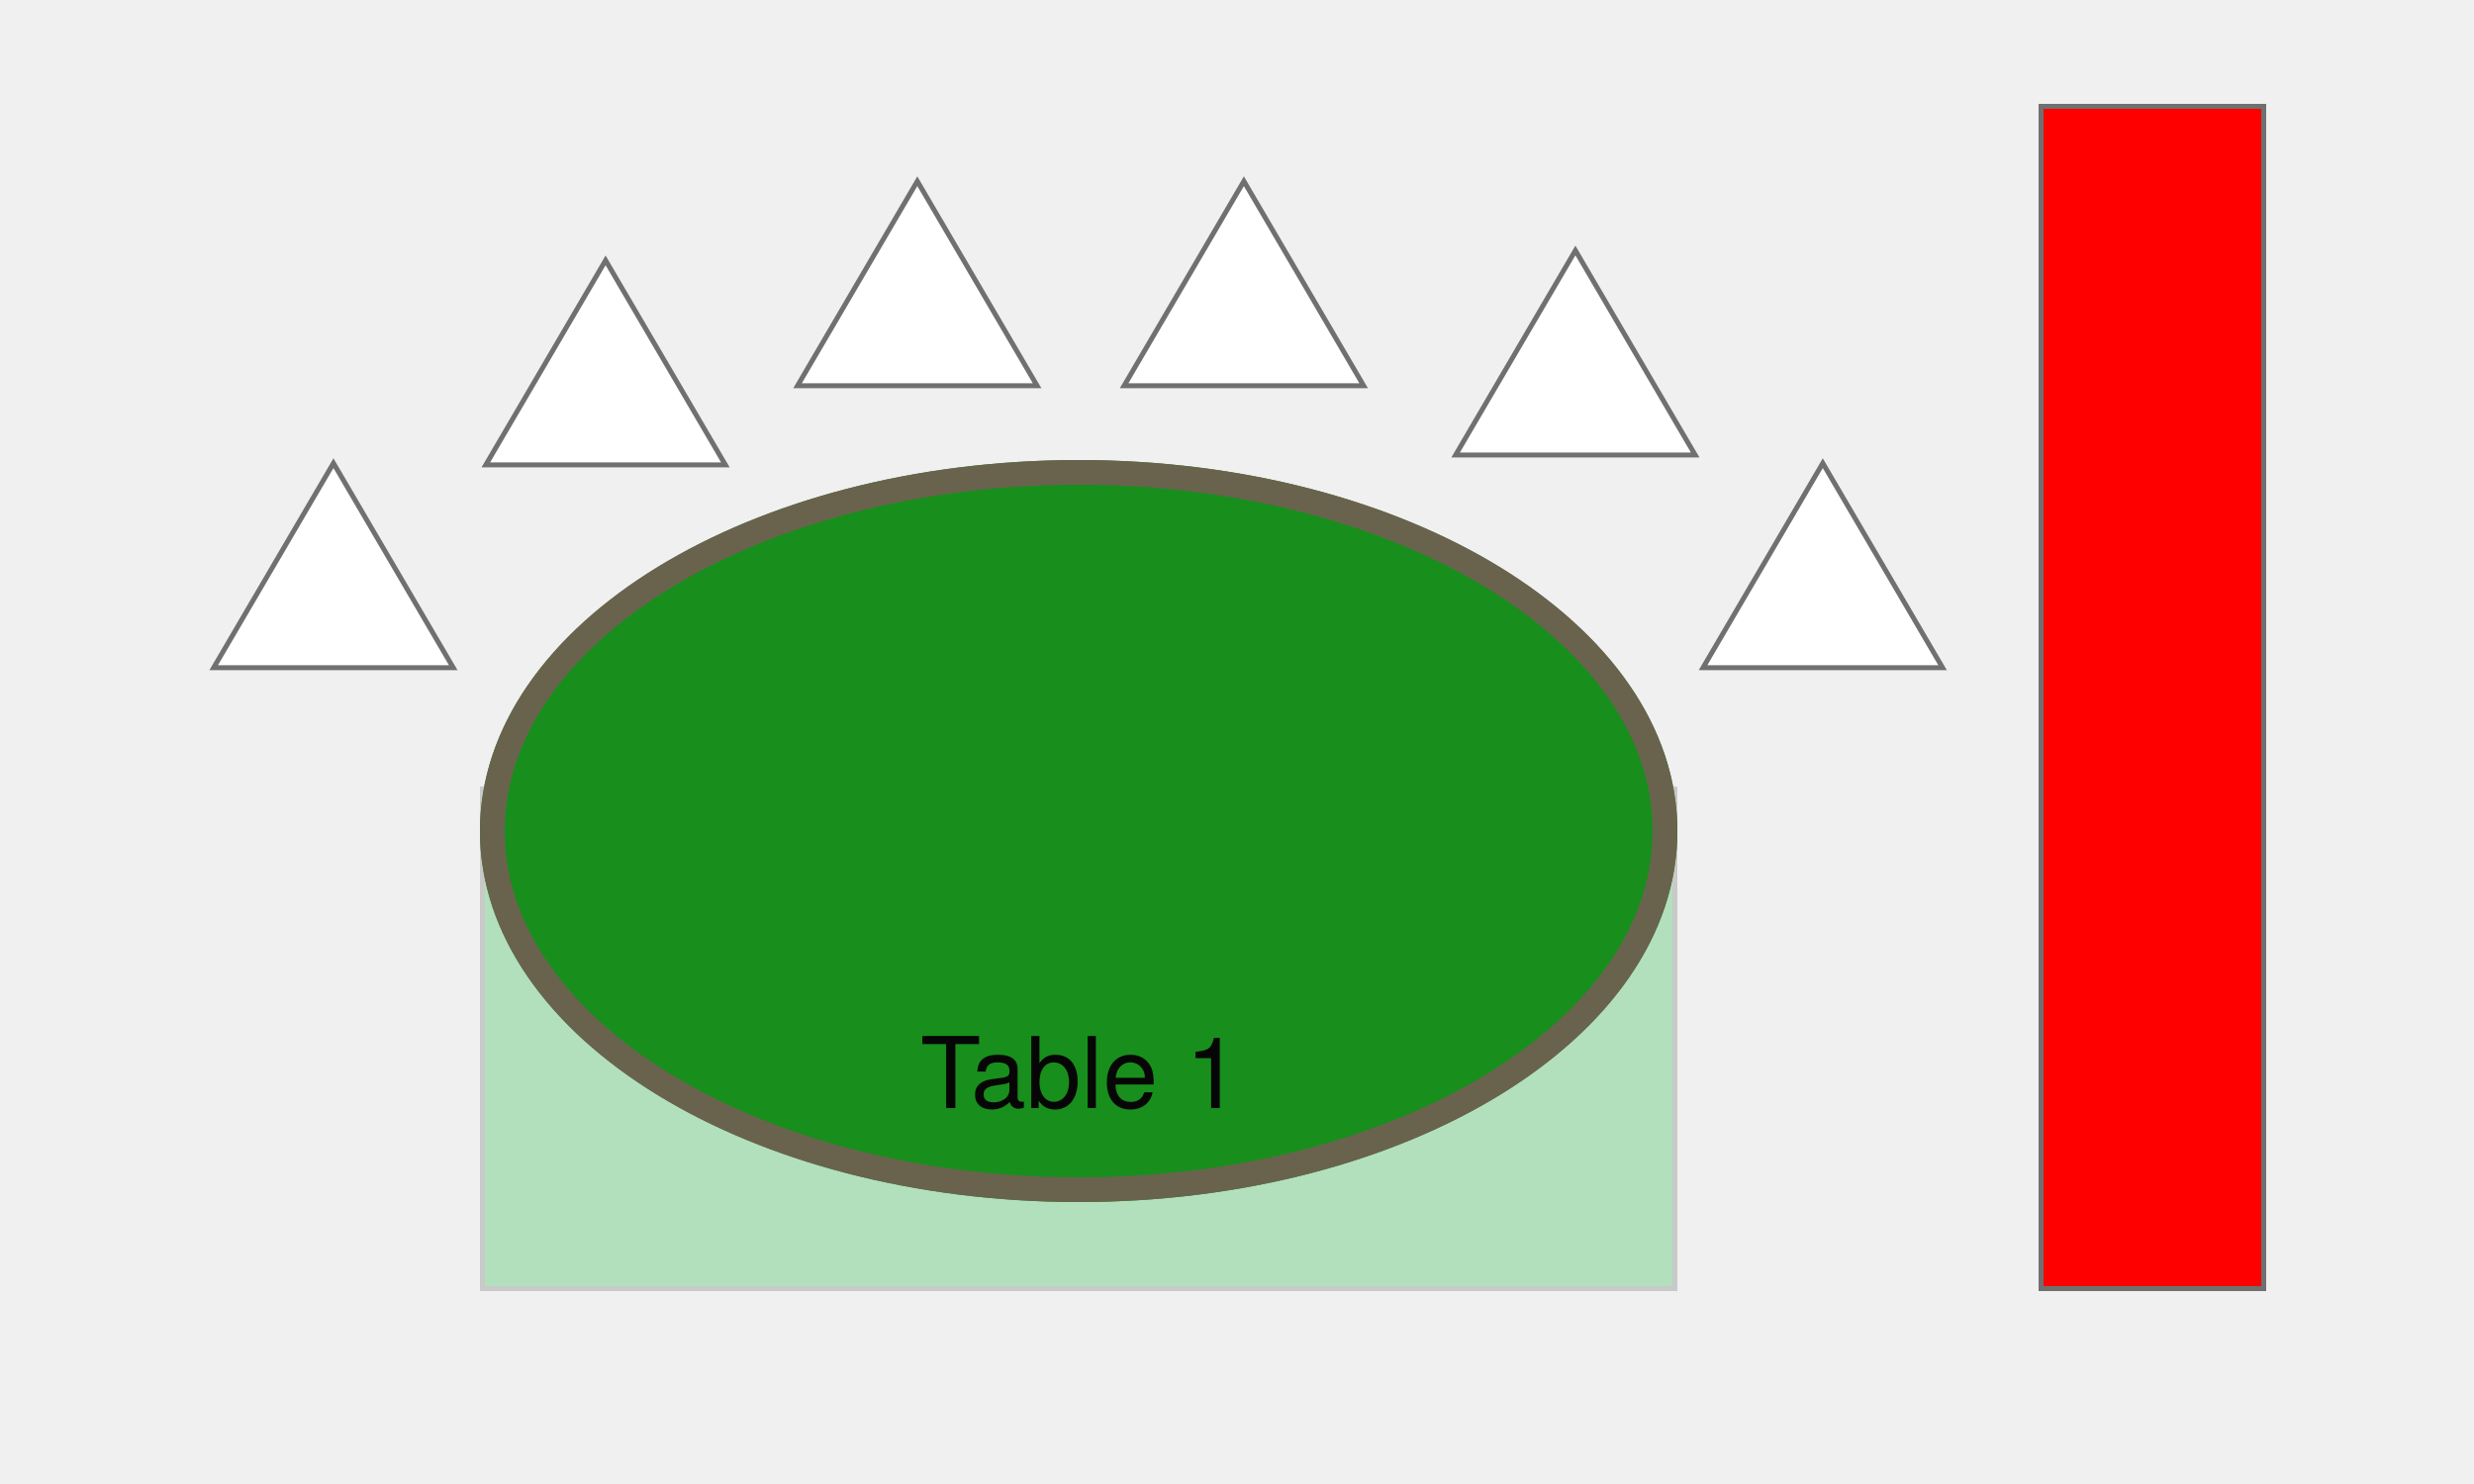
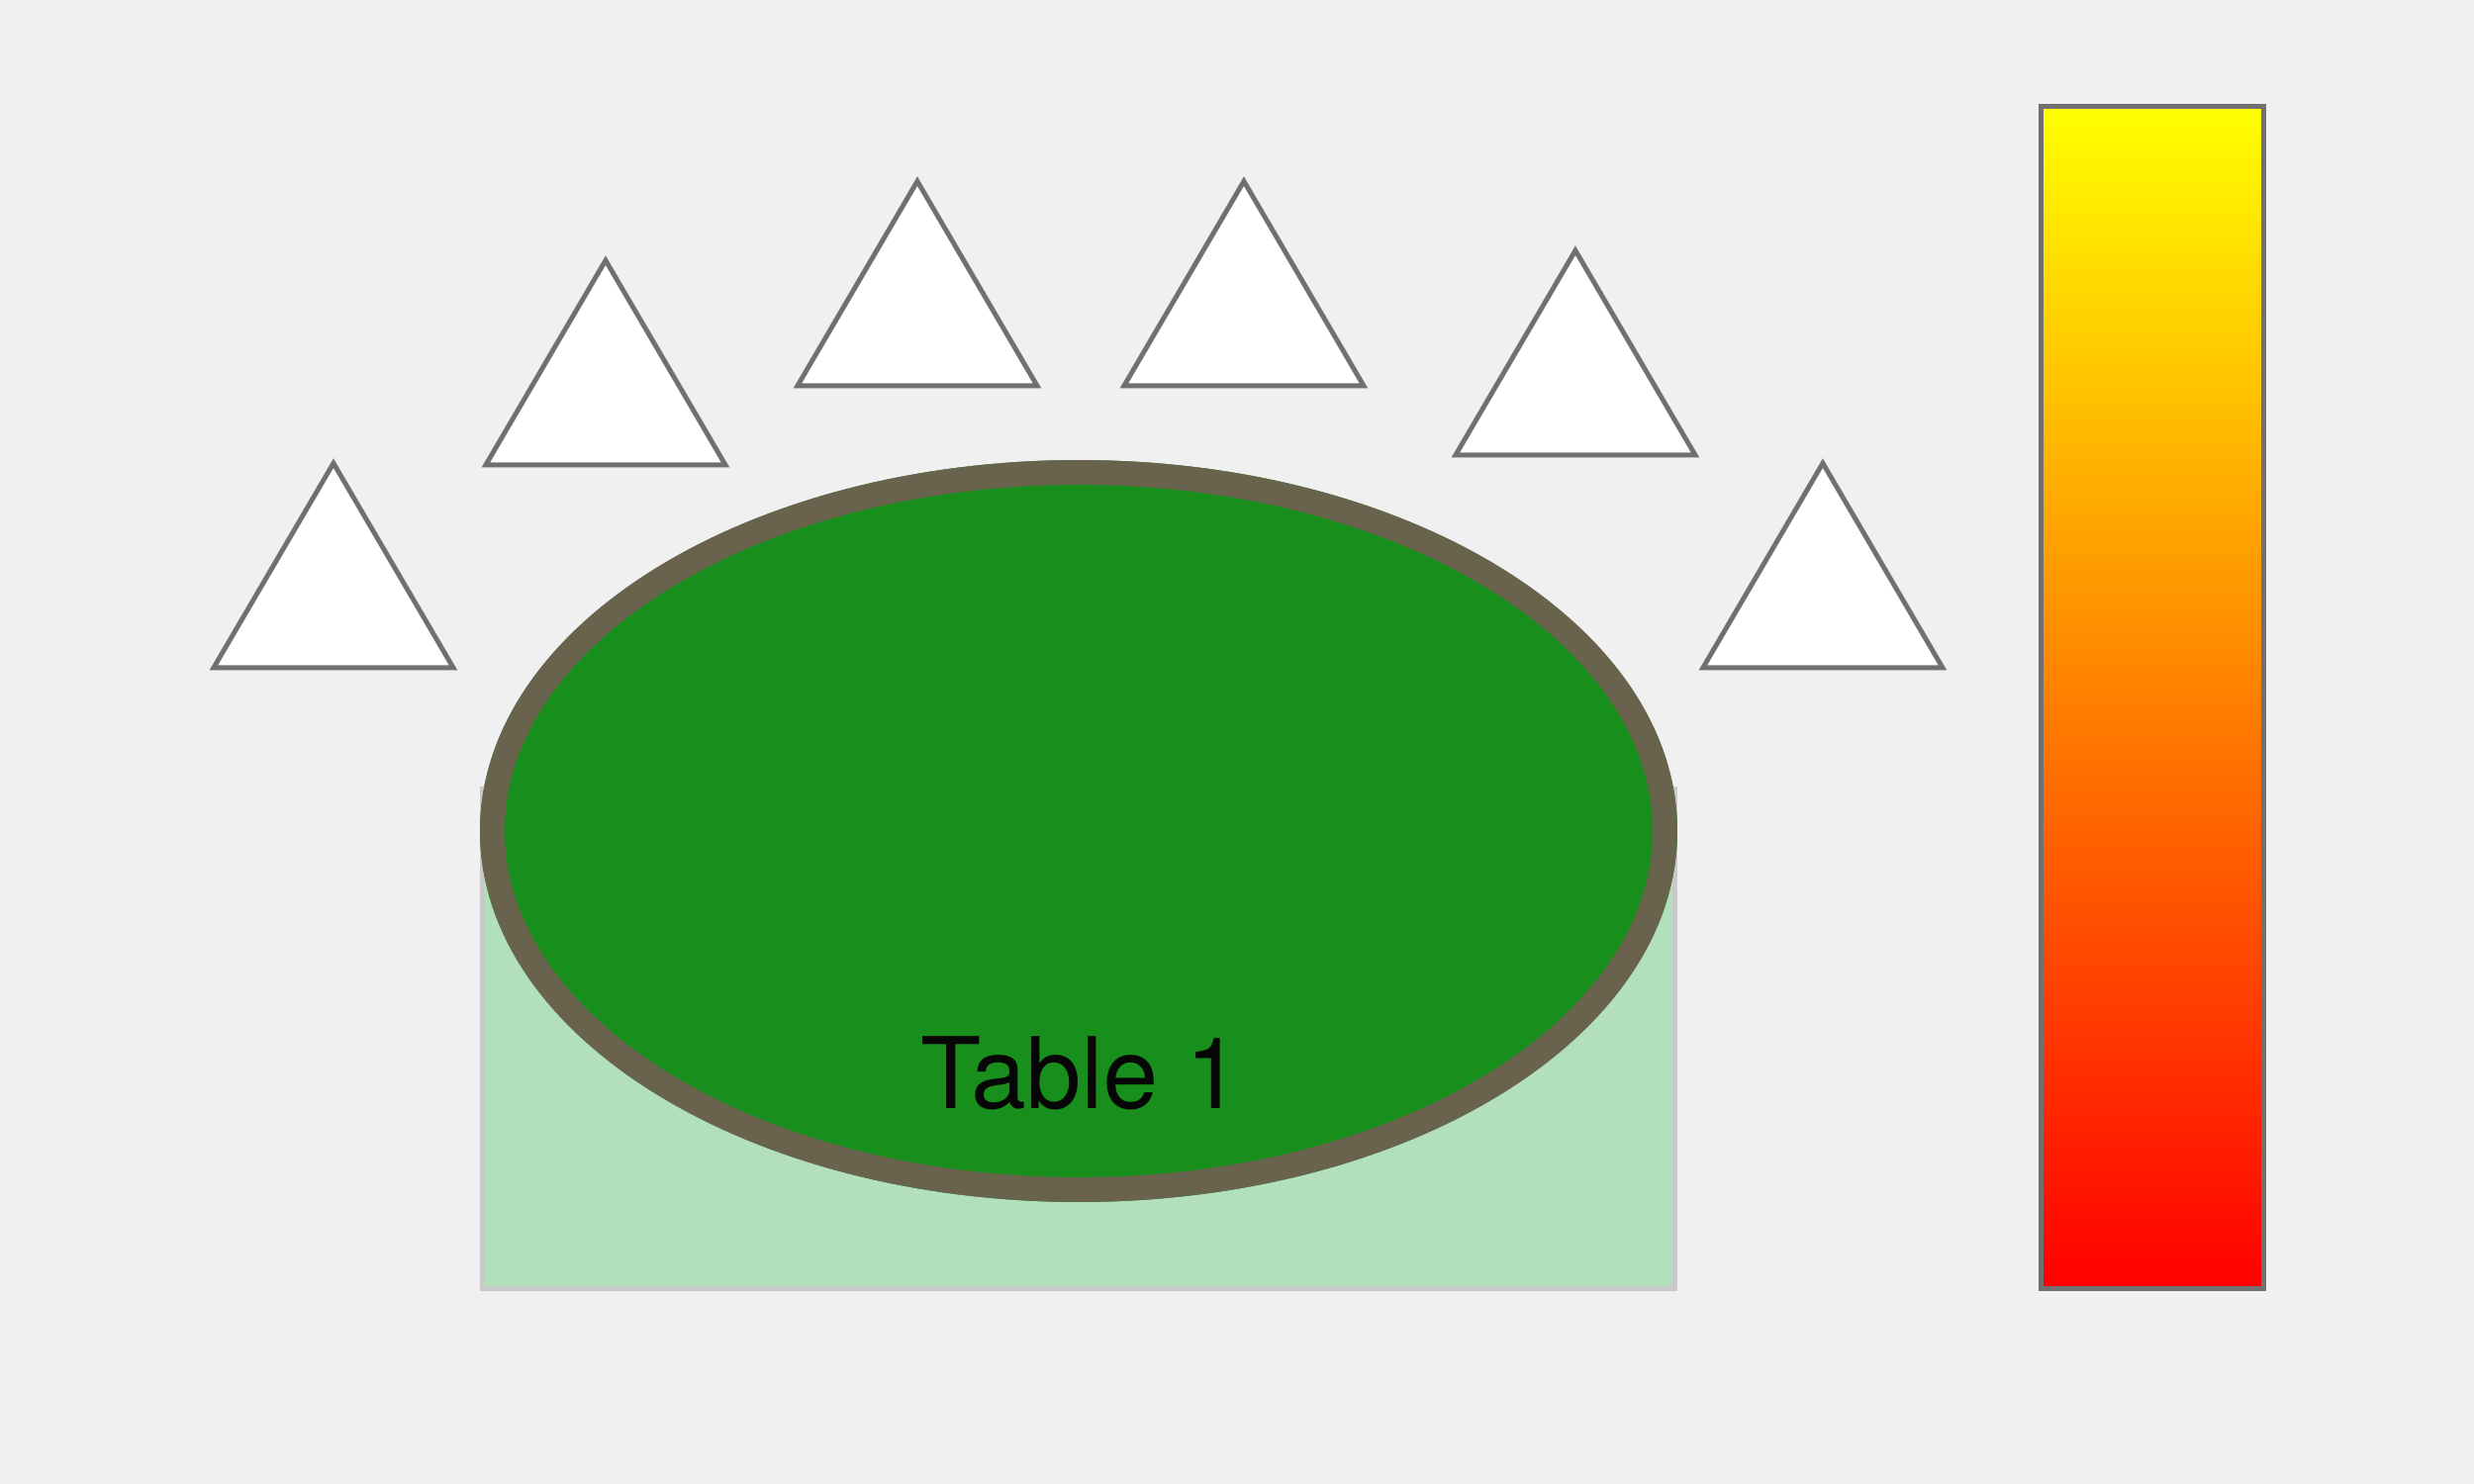
<svg xmlns="http://www.w3.org/2000/svg" width="500" height="300" viewBox="0 0 500 300">
  <defs>
    <style>
      .cls-1 {
        clip-path: url(#clip-Web_1280_1);
      }

      .cls-10, .cls-2, .cls-5 {
        fill: #fff;
      }

      .cls-2, .cls-3 {
        stroke: #707070;
      }

      .cls-3 {
        fill: #2bba47;
        opacity: 0.312;
      }

      .cls-4 {
        fill: #188e1c;
        stroke: #69634e;
        stroke-width: 5px;
      }

      .cls-6 {
        fill: #070606;
        font-size: 20px;
        font-family: HelveticaNeue, Helvetica Neue;
      }

      .cls-7, .cls-9 {
        stroke: none;
      }

      .cls-8 {
        fill: none
      }

      .cls-9 {
        fill: #707070;
      }

      .cls-10 {
        fill: url(#Gradient1);
      }
    </style>
    <linearGradient id="Gradient1" x1="0%" y1="0%" x2="0%" y2="100%">
      <stop class="stop1" offset="0%" stop-color="yellow" id="stop1" />
-       <stop class="stop2" offset="0%" stop-color="red" id="stop2" />
+       <stop class="stop2" offset="100%" stop-color="red" id="stop2" />
    </linearGradient>
    <clipPath id="clip-Web_1280_1">
      <rect width="500" height="300" />
    </clipPath>
  </defs>
  <g id="Web_1280_1" data-name="Web 1280 – 1" class="cls-1">
    <rect class="cls-8" width="500" height="300" />
    <g id="Gauge" class="cls-2" transform="translate(412 21)">
      <rect class="cls-7" width="46" height="240" />
      <rect class="cls-10" x="0.5" y="0.5" width="45" height="239" />
    </g>
    <g id="TableCase" class="cls-3" transform="translate(97 159)">
      <rect class="cls-7" width="242" height="102" />
      <rect class="cls-8" x="0.5" y="0.5" width="241" height="101" />
    </g>
    <g id="Table" class="cls-4" transform="translate(97 93)">
      <ellipse class="cls-7" cx="121" cy="75" rx="121" ry="75" />
      <ellipse class="cls-8" cx="121" cy="75" rx="118.5" ry="72.5" />
    </g>
    <g id="Patron6" class="cls-5" transform="translate(343.313 92.646)">
      <path class="cls-7" d="M 49.284 42.328 L 0.872 42.328 L 25.078 0.99 L 49.284 42.328 Z" />
      <path class="cls-9" d="M 25.078 1.979 L 1.744 41.828 L 48.412 41.828 L 25.078 1.979 M 25.078 -3.814697265625e-06 L 50.156 42.828 L -3.814697265625e-06 42.828 L 25.078 -3.814697265625e-06 Z" />
    </g>
    <g id="Patron5" class="cls-5" transform="translate(293.313 49.646)">
      <path class="cls-7" d="M 49.284 42.328 L 0.872 42.328 L 25.078 0.99 L 49.284 42.328 Z" />
      <path class="cls-9" d="M 25.078 1.979 L 1.744 41.828 L 48.412 41.828 L 25.078 1.979 M 25.078 -3.814697265625e-06 L 50.156 42.828 L -3.814697265625e-06 42.828 L 25.078 -3.814697265625e-06 Z" />
    </g>
    <g id="Patron4" class="cls-5" transform="translate(226.313 35.646)">
      <path class="cls-7" d="M 49.284 42.328 L 0.872 42.328 L 25.078 0.99 L 49.284 42.328 Z" />
      <path class="cls-9" d="M 25.078 1.979 L 1.744 41.828 L 48.412 41.828 L 25.078 1.979 M 25.078 -3.814697265625e-06 L 50.156 42.828 L -3.814697265625e-06 42.828 L 25.078 -3.814697265625e-06 Z" />
    </g>
    <g id="Patron3" class="cls-5" transform="translate(160.313 35.646)">
      <path class="cls-7" d="M 49.284 42.328 L 0.872 42.328 L 25.078 0.99 L 49.284 42.328 Z" />
      <path class="cls-9" d="M 25.078 1.979 L 1.744 41.828 L 48.412 41.828 L 25.078 1.979 M 25.078 -3.814697265625e-06 L 50.156 42.828 L -3.814697265625e-06 42.828 L 25.078 -3.814697265625e-06 Z" />
    </g>
    <g id="Patron2" class="cls-5" transform="translate(97.313 51.646)">
      <path class="cls-7" d="M 49.284 42.328 L 0.872 42.328 L 25.078 0.99 L 49.284 42.328 Z" />
      <path class="cls-9" d="M 25.078 1.979 L 1.744 41.828 L 48.412 41.828 L 25.078 1.979 M 25.078 -3.814697265625e-06 L 50.156 42.828 L -3.814697265625e-06 42.828 L 25.078 -3.814697265625e-06 Z" />
    </g>
    <g id="Patron1" class="cls-5" transform="translate(42.313 92.646)">
      <path class="cls-7" d="M 49.284 42.328 L 0.872 42.328 L 25.078 0.99 L 49.284 42.328 Z" />
      <path class="cls-9" d="M 25.078 1.979 L 1.744 41.828 L 48.412 41.828 L 25.078 1.979 M 25.078 -3.814697265625e-06 L 50.156 42.828 L -3.814697265625e-06 42.828 L 25.078 -3.814697265625e-06 Z" />
    </g>
    <text id="Table_1" data-name="Table 1" class="cls-6" transform="translate(186 224)">
      <tspan x="0" y="0">Table 1</tspan>
    </text>
  </g>
</svg>
